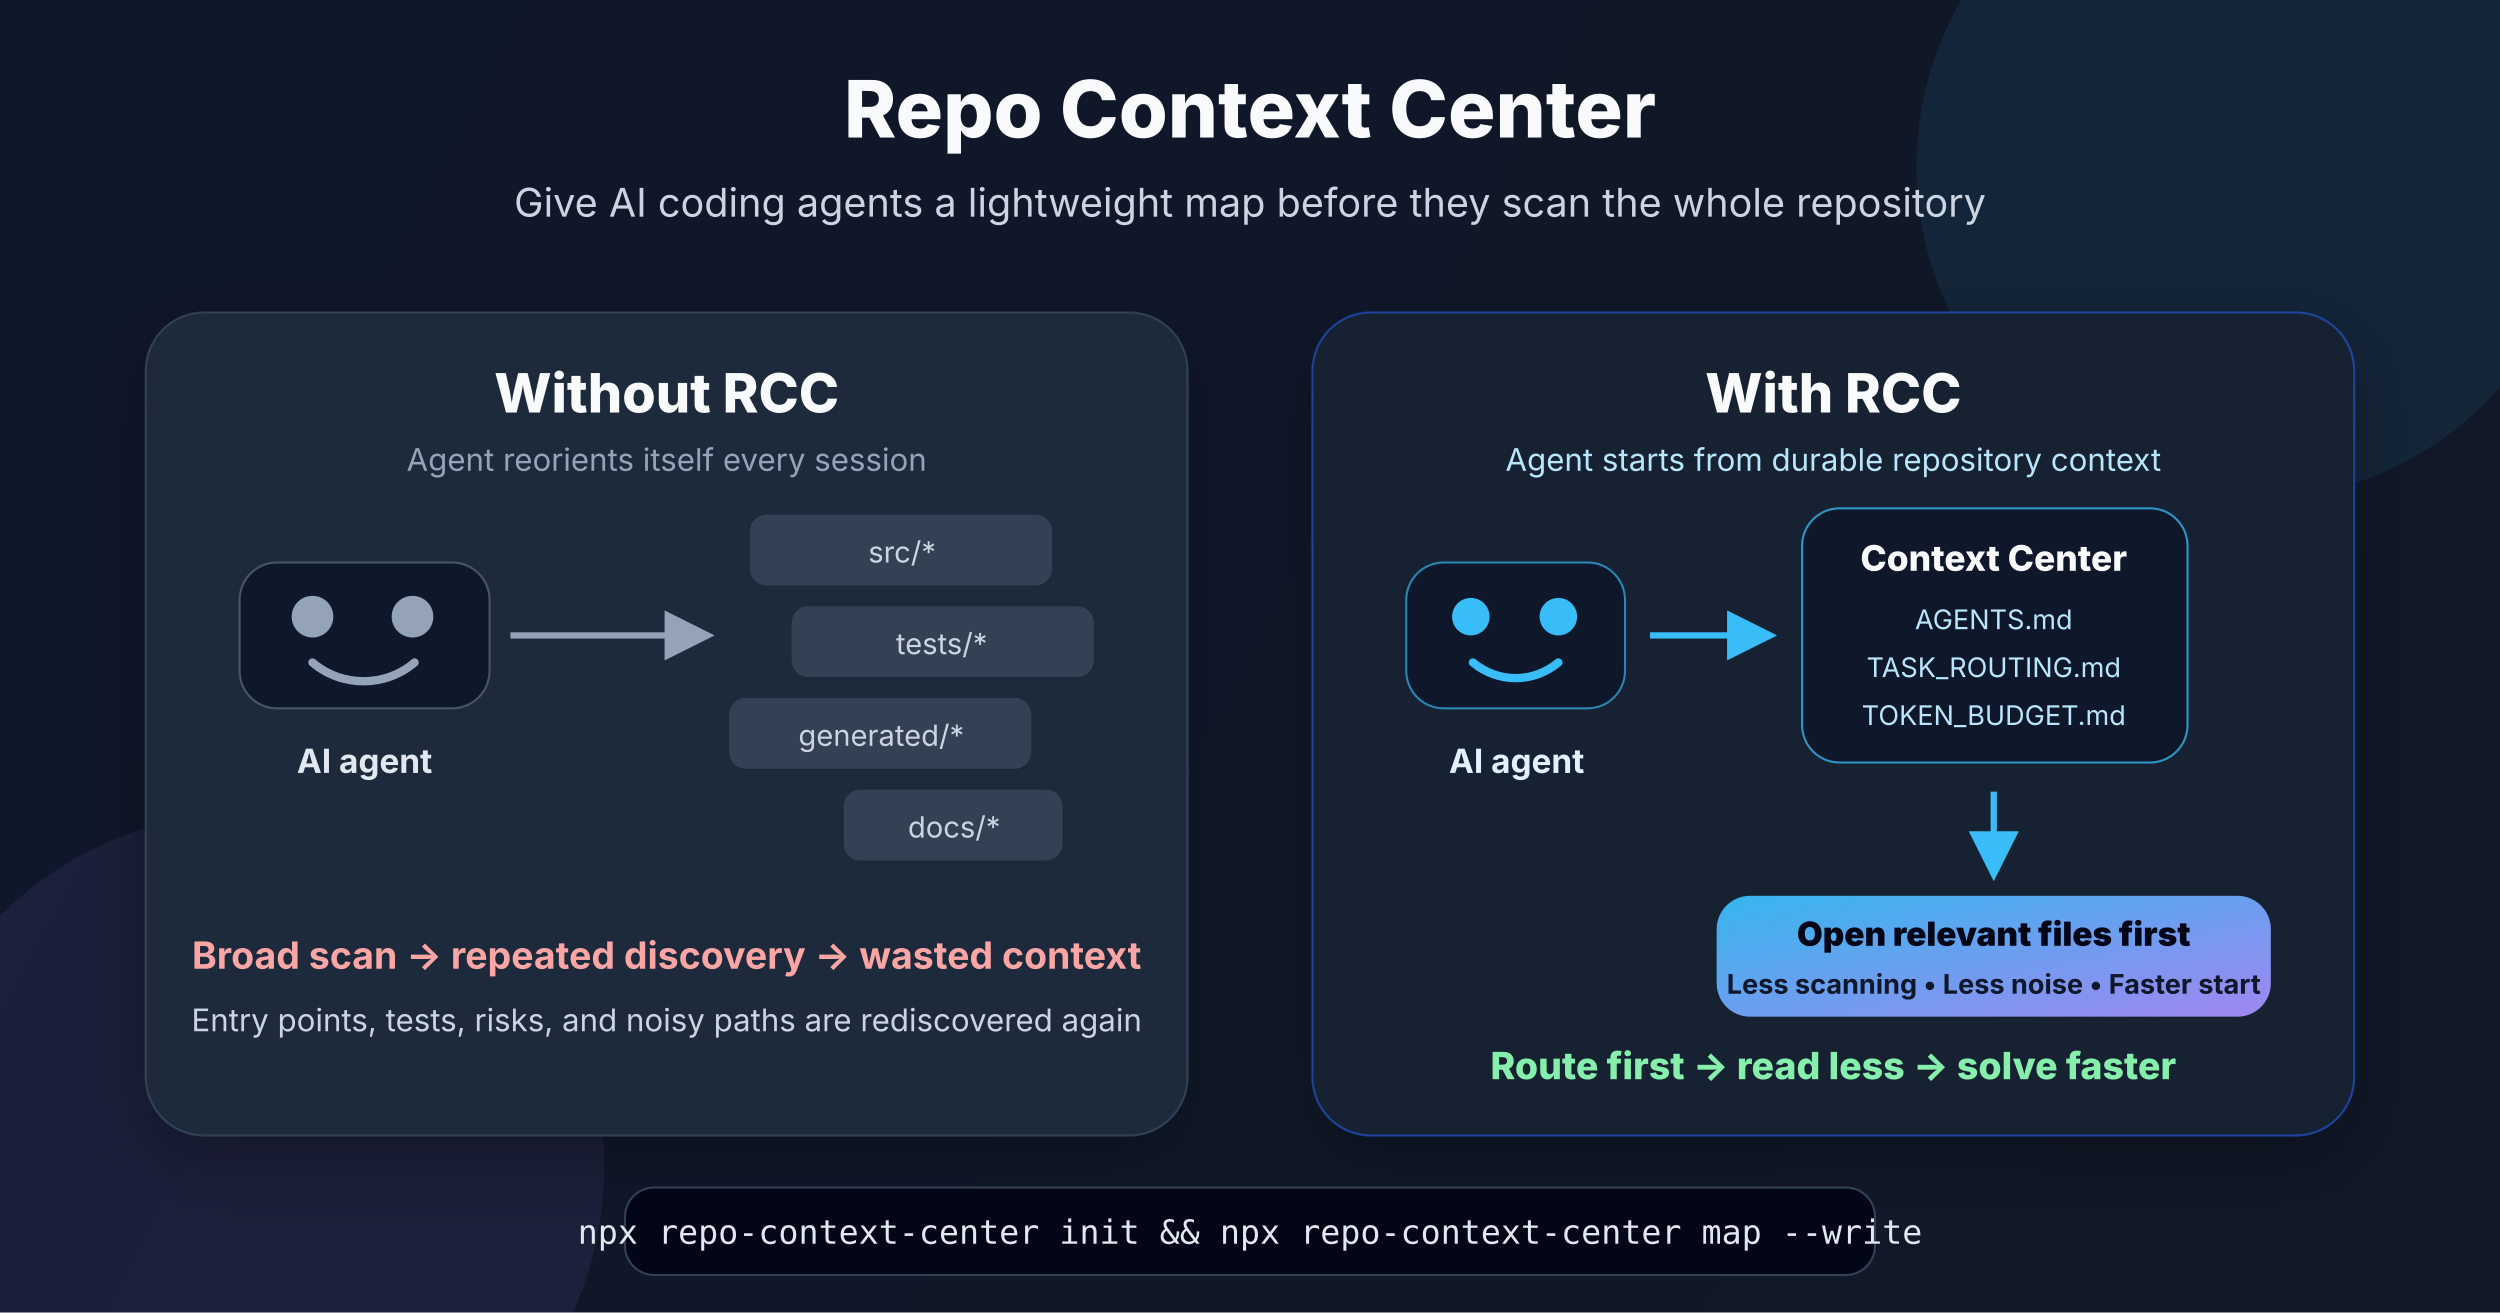
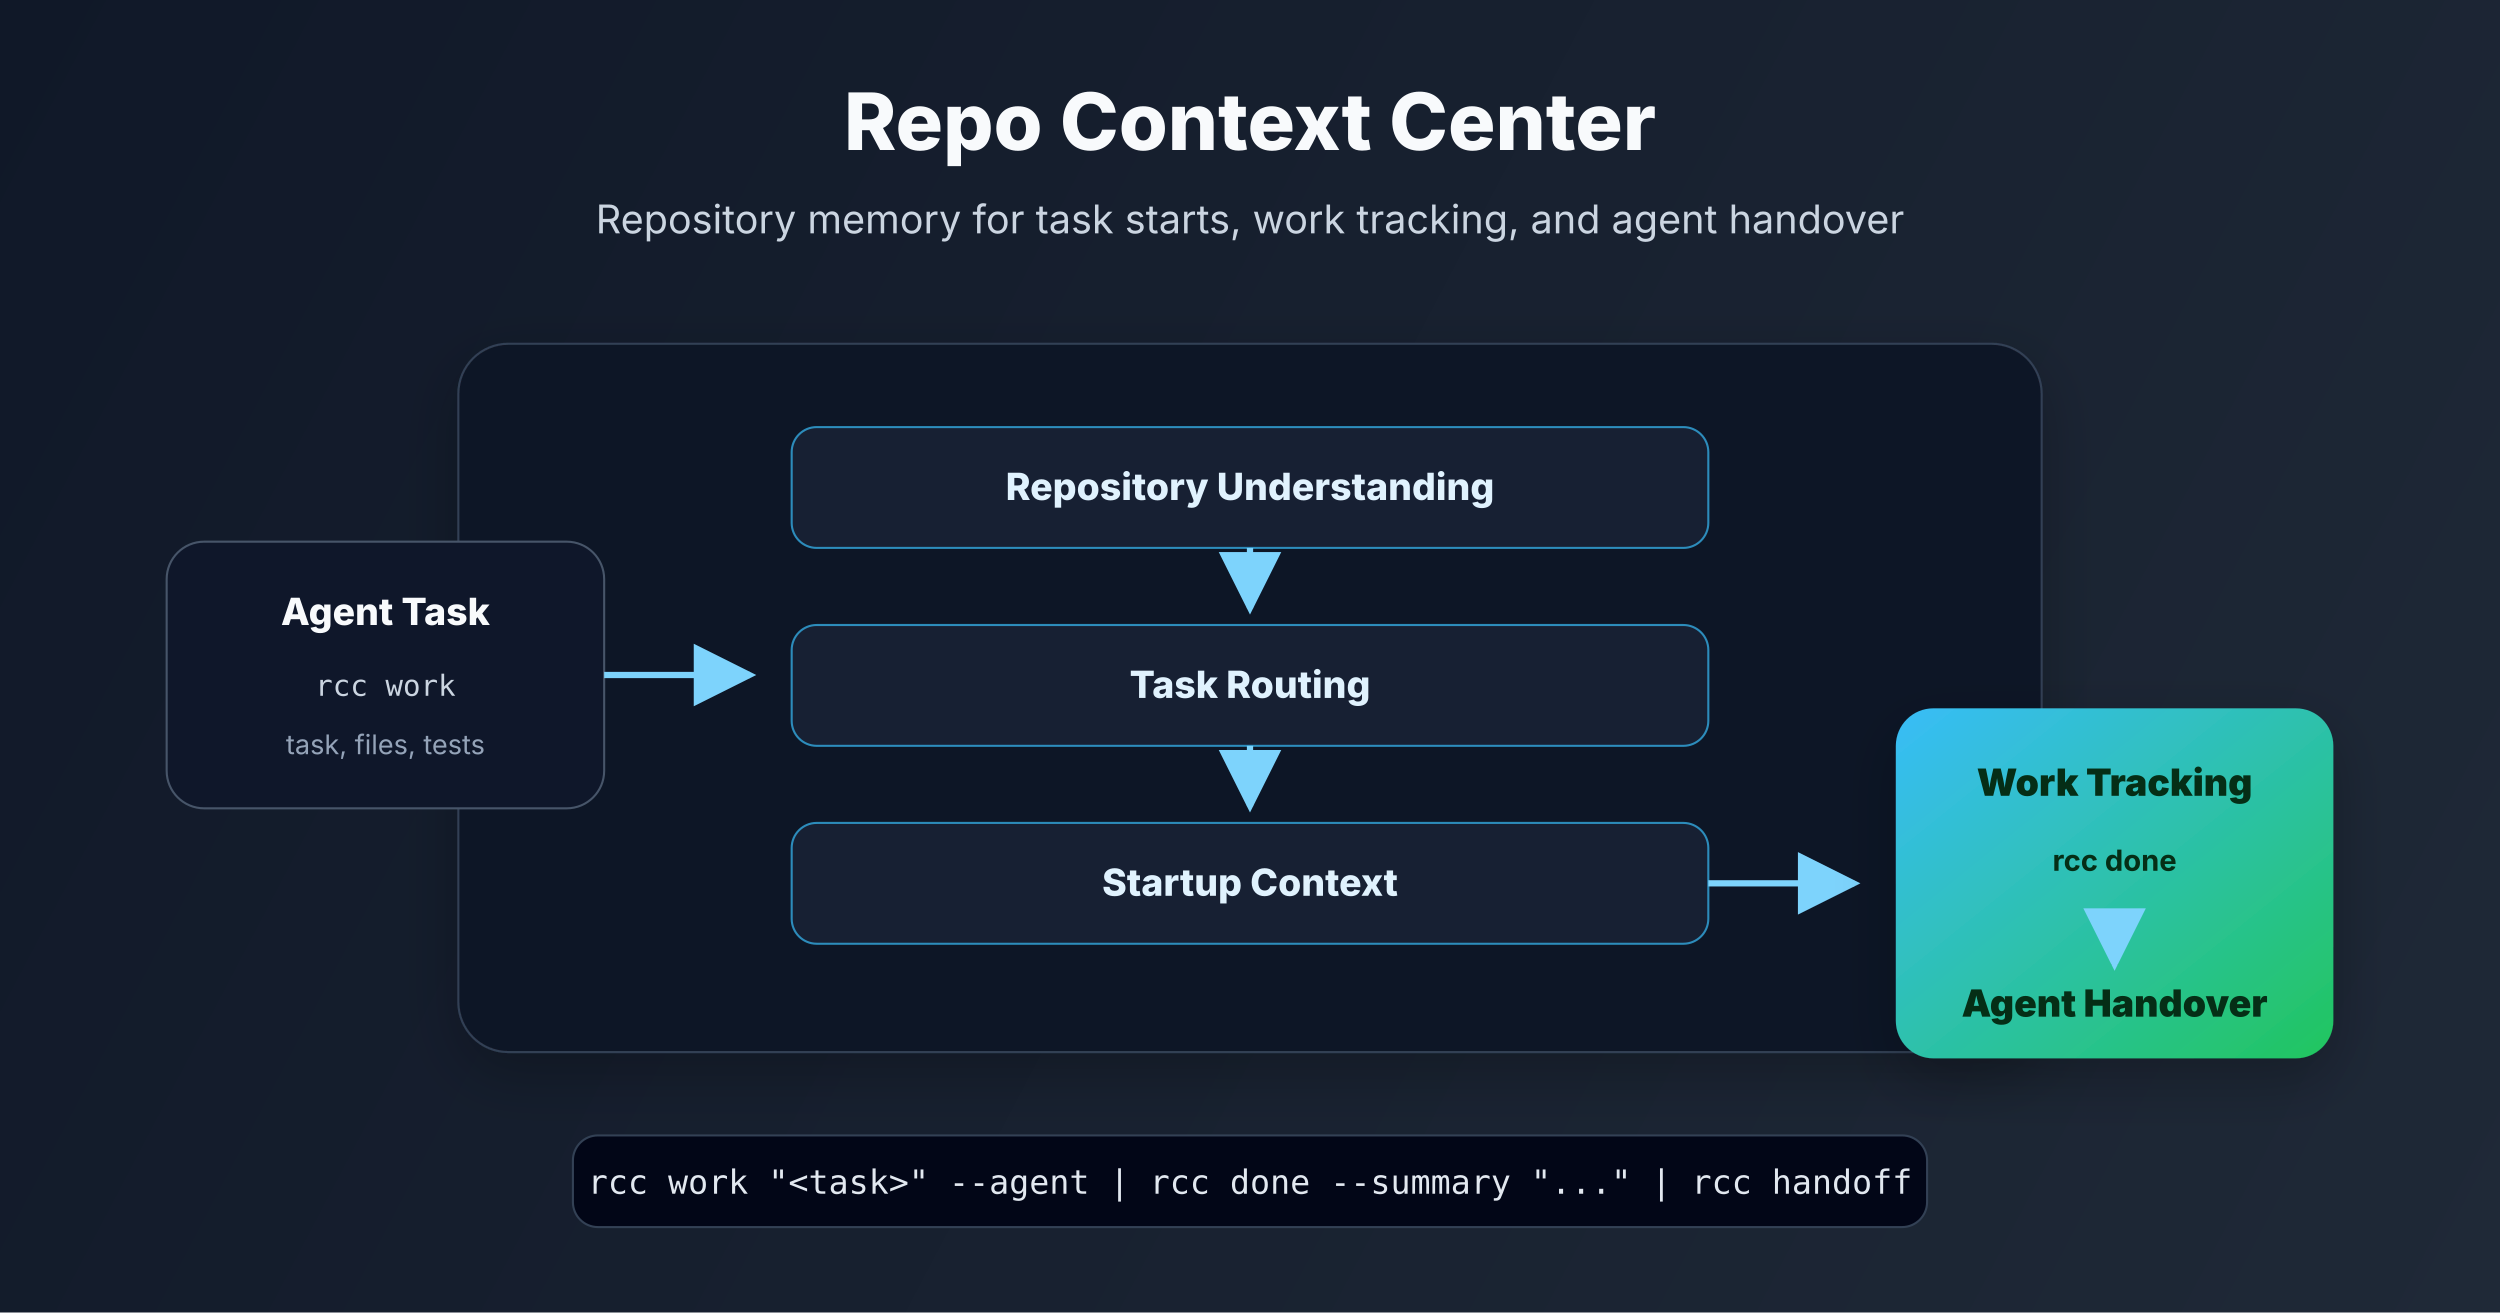
<svg xmlns="http://www.w3.org/2000/svg" width="1200" height="630" viewBox="0 0 1200 630" fill="none" role="img" aria-labelledby="title desc">
  <defs>
    <linearGradient id="bg" x1="0" y1="0" x2="1200" y2="630" gradientUnits="userSpaceOnUse">
-       <stop stop-color="#0F172A" />
-       <stop offset="1" stop-color="#111827" />
+       <stop stop-color="#101828" />
+       <stop offset="1" stop-color="#1F2937" />
    </linearGradient>
    <linearGradient id="accent" x1="0" y1="0" x2="1" y2="1">
      <stop stop-color="#38BDF8" />
-       <stop offset="1" stop-color="#A78BFA" />
+       <stop offset="1" stop-color="#22C55E" />
    </linearGradient>
    <filter id="shadow" x="-20%" y="-20%" width="140%" height="140%">
-       <feDropShadow dx="0" dy="12" stdDeviation="16" flood-color="#000000" flood-opacity="0.28" />
+       <feDropShadow dx="0" dy="10" stdDeviation="14" flood-color="#000000" flood-opacity="0.24" />
    </filter>
-     <marker id="arrow" markerWidth="12" markerHeight="12" refX="9" refY="6" orient="auto" markerUnits="strokeWidth">
-       <path d="M2 2L10 6L2 10V2Z" fill="#94A3B8" />
-     </marker>
-     <marker id="arrowAccent" markerWidth="12" markerHeight="12" refX="9" refY="6" orient="auto" markerUnits="strokeWidth">
-       <path d="M2 2L10 6L2 10V2Z" fill="#38BDF8" />
+     <marker id="arrow" markerWidth="14" markerHeight="14" refX="11" refY="7" orient="auto" markerUnits="strokeWidth">
+       <path d="M2 2L12 7L2 12V2Z" fill="#7DD3FC" />
    </marker>
  </defs>
-   <rect width="1200" height="630" rx="0" fill="url(#bg)" />
-   <circle cx="1080" cy="80" r="160" fill="#38BDF8" opacity="0.08" />
-   <circle cx="120" cy="560" r="170" fill="#A78BFA" opacity="0.08" />
-   <text x="600" y="66" text-anchor="middle" fill="#F8FAFC" font-family="Inter, ui-sans-serif, system-ui, -apple-system, Segoe UI, sans-serif" font-size="38" font-weight="800">
+   <rect width="1200" height="630" fill="url(#bg)" />
+   <text x="600" y="72" text-anchor="middle" fill="#F8FAFC" font-family="Inter, ui-sans-serif, system-ui, -apple-system, Segoe UI, sans-serif" font-size="38" font-weight="800">
    Repo Context Center
  </text>
-   <text x="600" y="104" text-anchor="middle" fill="#CBD5E1" font-family="Inter, ui-sans-serif, system-ui, -apple-system, Segoe UI, sans-serif" font-size="19">
-     Give AI coding agents a lightweight map before they scan the whole repository
+   <text x="600" y="112" text-anchor="middle" fill="#CBD5E1" font-family="Inter, ui-sans-serif, system-ui, -apple-system, Segoe UI, sans-serif" font-size="19">
+     Repository memory for task starts, work tracking, and agent handover
  </text>
  <g filter="url(#shadow)">
-     <rect x="70" y="150" width="500" height="395" rx="28" fill="#1E293B" stroke="#334155" />
+     <rect x="220" y="165" width="760" height="340" rx="24" fill="#111827" stroke="#334155" />
  </g>
-   <text x="320" y="198" text-anchor="middle" fill="#F8FAFC" font-family="Inter, ui-sans-serif, system-ui, -apple-system, Segoe UI, sans-serif" font-size="26" font-weight="800">
-     Without RCC
-   </text>
-   <text x="320" y="226" text-anchor="middle" fill="#94A3B8" font-family="Inter, ui-sans-serif, system-ui, -apple-system, Segoe UI, sans-serif" font-size="15">
-     Agent reorients itself every session
-   </text>
-   <rect x="115" y="270" width="120" height="70" rx="18" fill="#0F172A" stroke="#475569" />
-   <circle cx="150" cy="296" r="10" fill="#94A3B8" />
-   <circle cx="198" cy="296" r="10" fill="#94A3B8" />
-   <path d="M150 318C164 330 185 330 199 318" stroke="#94A3B8" stroke-width="4" stroke-linecap="round" />
-   <text x="175" y="371" text-anchor="middle" fill="#E2E8F0" font-family="Inter, ui-sans-serif, system-ui, -apple-system, Segoe UI, sans-serif" font-size="16" font-weight="700">AI agent</text>
-   <line x1="245" y1="305" x2="340" y2="305" stroke="#94A3B8" stroke-width="3" marker-end="url(#arrow)" />
  <g>
-     <rect x="360" y="247" width="145" height="34" rx="8" fill="#334155" />
-     <rect x="380" y="291" width="145" height="34" rx="8" fill="#334155" />
-     <rect x="350" y="335" width="145" height="34" rx="8" fill="#334155" />
-     <rect x="405" y="379" width="105" height="34" rx="8" fill="#334155" />
-     <text x="433" y="270" text-anchor="middle" fill="#CBD5E1" font-family="Inter, ui-sans-serif, system-ui, -apple-system, Segoe UI, sans-serif" font-size="14">src/*</text>
-     <text x="452" y="314" text-anchor="middle" fill="#CBD5E1" font-family="Inter, ui-sans-serif, system-ui, -apple-system, Segoe UI, sans-serif" font-size="14">tests/*</text>
-     <text x="423" y="358" text-anchor="middle" fill="#CBD5E1" font-family="Inter, ui-sans-serif, system-ui, -apple-system, Segoe UI, sans-serif" font-size="14">generated/*</text>
-     <text x="458" y="402" text-anchor="middle" fill="#CBD5E1" font-family="Inter, ui-sans-serif, system-ui, -apple-system, Segoe UI, sans-serif" font-size="14">docs/*</text>
+     <rect x="380" y="205" width="440" height="58" rx="12" fill="#172033" stroke="#38BDF8" stroke-opacity="0.7" />
+     <text x="600" y="240" text-anchor="middle" fill="#E0F2FE" font-family="Inter, ui-sans-serif, system-ui, -apple-system, Segoe UI, sans-serif" font-size="18" font-weight="800">Repository Understanding</text>
+     <line x1="600" y1="263" x2="600" y2="292" stroke="#7DD3FC" stroke-width="3" marker-end="url(#arrow)" />
+     <rect x="380" y="300" width="440" height="58" rx="12" fill="#172033" stroke="#38BDF8" stroke-opacity="0.7" />
+     <text x="600" y="335" text-anchor="middle" fill="#E0F2FE" font-family="Inter, ui-sans-serif, system-ui, -apple-system, Segoe UI, sans-serif" font-size="18" font-weight="800">Task Routing</text>
+     <line x1="600" y1="358" x2="600" y2="387" stroke="#7DD3FC" stroke-width="3" marker-end="url(#arrow)" />
+     <rect x="380" y="395" width="440" height="58" rx="12" fill="#172033" stroke="#38BDF8" stroke-opacity="0.7" />
+     <text x="600" y="430" text-anchor="middle" fill="#E0F2FE" font-family="Inter, ui-sans-serif, system-ui, -apple-system, Segoe UI, sans-serif" font-size="18" font-weight="800">Startup Context</text>
  </g>
-   <text x="320" y="465" text-anchor="middle" fill="#FCA5A5" font-family="Inter, ui-sans-serif, system-ui, -apple-system, Segoe UI, sans-serif" font-size="18" font-weight="700">
-     Broad scan → repeated discovery → wasted context
-   </text>
-   <text x="320" y="495" text-anchor="middle" fill="#CBD5E1" font-family="Inter, ui-sans-serif, system-ui, -apple-system, Segoe UI, sans-serif" font-size="15">
-     Entry points, tests, risks, and noisy paths are rediscovered again
-   </text>
+   <line x1="820" y1="424" x2="890" y2="424" stroke="#7DD3FC" stroke-width="3" marker-end="url(#arrow)" />
  <g filter="url(#shadow)">
-     <rect x="630" y="150" width="500" height="395" rx="28" fill="#162033" stroke="#2563EB" stroke-opacity="0.55" />
+     <rect x="910" y="340" width="210" height="168" rx="18" fill="url(#accent)" />
  </g>
-   <text x="880" y="198" text-anchor="middle" fill="#F8FAFC" font-family="Inter, ui-sans-serif, system-ui, -apple-system, Segoe UI, sans-serif" font-size="26" font-weight="800">
-     With RCC
-   </text>
-   <text x="880" y="226" text-anchor="middle" fill="#BAE6FD" font-family="Inter, ui-sans-serif, system-ui, -apple-system, Segoe UI, sans-serif" font-size="15">
-     Agent starts from durable repository context
-   </text>
-   <rect x="675" y="270" width="105" height="70" rx="18" fill="#0F172A" stroke="#38BDF8" stroke-opacity="0.65" />
-   <circle cx="706" cy="296" r="9" fill="#38BDF8" />
-   <circle cx="748" cy="296" r="9" fill="#38BDF8" />
-   <path d="M707 318C719 328 736 328 748 318" stroke="#38BDF8" stroke-width="4" stroke-linecap="round" />
-   <text x="728" y="371" text-anchor="middle" fill="#E0F2FE" font-family="Inter, ui-sans-serif, system-ui, -apple-system, Segoe UI, sans-serif" font-size="16" font-weight="700">AI agent</text>
-   <line x1="792" y1="305" x2="850" y2="305" stroke="#38BDF8" stroke-width="3" marker-end="url(#arrowAccent)" />
-   <rect x="865" y="244" width="185" height="122" rx="18" fill="#0F172A" stroke="#38BDF8" stroke-opacity="0.75" />
-   <text x="957" y="274" text-anchor="middle" fill="#F8FAFC" font-family="Inter, ui-sans-serif, system-ui, -apple-system, Segoe UI, sans-serif" font-size="17" font-weight="800">Context Center</text>
-   <text x="957" y="302" text-anchor="middle" fill="#BAE6FD" font-family="Inter, ui-sans-serif, system-ui, -apple-system, Segoe UI, sans-serif" font-size="13">AGENTS.md</text>
-   <text x="957" y="325" text-anchor="middle" fill="#BAE6FD" font-family="Inter, ui-sans-serif, system-ui, -apple-system, Segoe UI, sans-serif" font-size="13">TASK_ROUTING.md</text>
-   <text x="957" y="348" text-anchor="middle" fill="#BAE6FD" font-family="Inter, ui-sans-serif, system-ui, -apple-system, Segoe UI, sans-serif" font-size="13">TOKEN_BUDGET.md</text>
-   <line x1="957" y1="380" x2="957" y2="420" stroke="#38BDF8" stroke-width="3" marker-end="url(#arrowAccent)" />
-   <rect x="824" y="430" width="266" height="58" rx="16" fill="url(#accent)" opacity="0.95" />
-   <text x="957" y="454" text-anchor="middle" fill="#020617" font-family="Inter, ui-sans-serif, system-ui, -apple-system, Segoe UI, sans-serif" font-size="16" font-weight="900">Open relevant files first</text>
-   <text x="957" y="477" text-anchor="middle" fill="#0F172A" font-family="Inter, ui-sans-serif, system-ui, -apple-system, Segoe UI, sans-serif" font-size="13" font-weight="700">Less scanning • Less noise • Faster start</text>
-   <text x="880" y="518" text-anchor="middle" fill="#86EFAC" font-family="Inter, ui-sans-serif, system-ui, -apple-system, Segoe UI, sans-serif" font-size="18" font-weight="800">
-     Route first → read less → solve faster
-   </text>
-   <rect x="300" y="570" width="600" height="42" rx="14" fill="#020617" stroke="#334155" />
-   <text x="600" y="597" text-anchor="middle" fill="#E2E8F0" font-family="ui-monospace, SFMono-Regular, Menlo, Monaco, Consolas, monospace" font-size="16">
-     npx repo-context-center init &amp;&amp; npx repo-context-center map --write
+   <text x="1015" y="382" text-anchor="middle" fill="#052E16" font-family="Inter, ui-sans-serif, system-ui, -apple-system, Segoe UI, sans-serif" font-size="18" font-weight="900">Work Tracking</text>
+   <text x="1015" y="418" text-anchor="middle" fill="#052E16" font-family="Inter, ui-sans-serif, system-ui, -apple-system, Segoe UI, sans-serif" font-size="14" font-weight="700">rcc done</text>
+   <line x1="1015" y1="438" x2="1015" y2="463" stroke="#064E3B" stroke-width="3" marker-end="url(#arrow)" />
+   <text x="1015" y="488" text-anchor="middle" fill="#052E16" font-family="Inter, ui-sans-serif, system-ui, -apple-system, Segoe UI, sans-serif" font-size="18" font-weight="900">Agent Handover</text>
+   <g>
+     <rect x="80" y="260" width="210" height="128" rx="18" fill="#0F172A" stroke="#475569" />
+     <text x="185" y="300" text-anchor="middle" fill="#F8FAFC" font-family="Inter, ui-sans-serif, system-ui, -apple-system, Segoe UI, sans-serif" font-size="18" font-weight="800">Agent Task</text>
+     <text x="185" y="334" text-anchor="middle" fill="#CBD5E1" font-family="ui-monospace, SFMono-Regular, Menlo, Monaco, Consolas, monospace" font-size="14">rcc work</text>
+     <text x="185" y="362" text-anchor="middle" fill="#94A3B8" font-family="Inter, ui-sans-serif, system-ui, -apple-system, Segoe UI, sans-serif" font-size="13">task, files, tests</text>
+   </g>
+   <line x1="290" y1="324" x2="360" y2="324" stroke="#7DD3FC" stroke-width="3" marker-end="url(#arrow)" />
+   <rect x="275" y="545" width="650" height="44" rx="12" fill="#020617" stroke="#334155" />
+   <text x="600" y="573" text-anchor="middle" fill="#E2E8F0" font-family="ui-monospace, SFMono-Regular, Menlo, Monaco, Consolas, monospace" font-size="16">
+     rcc work "&lt;task&gt;" --agent  |  rcc done --summary "..."  |  rcc handoff
  </text>
</svg>
